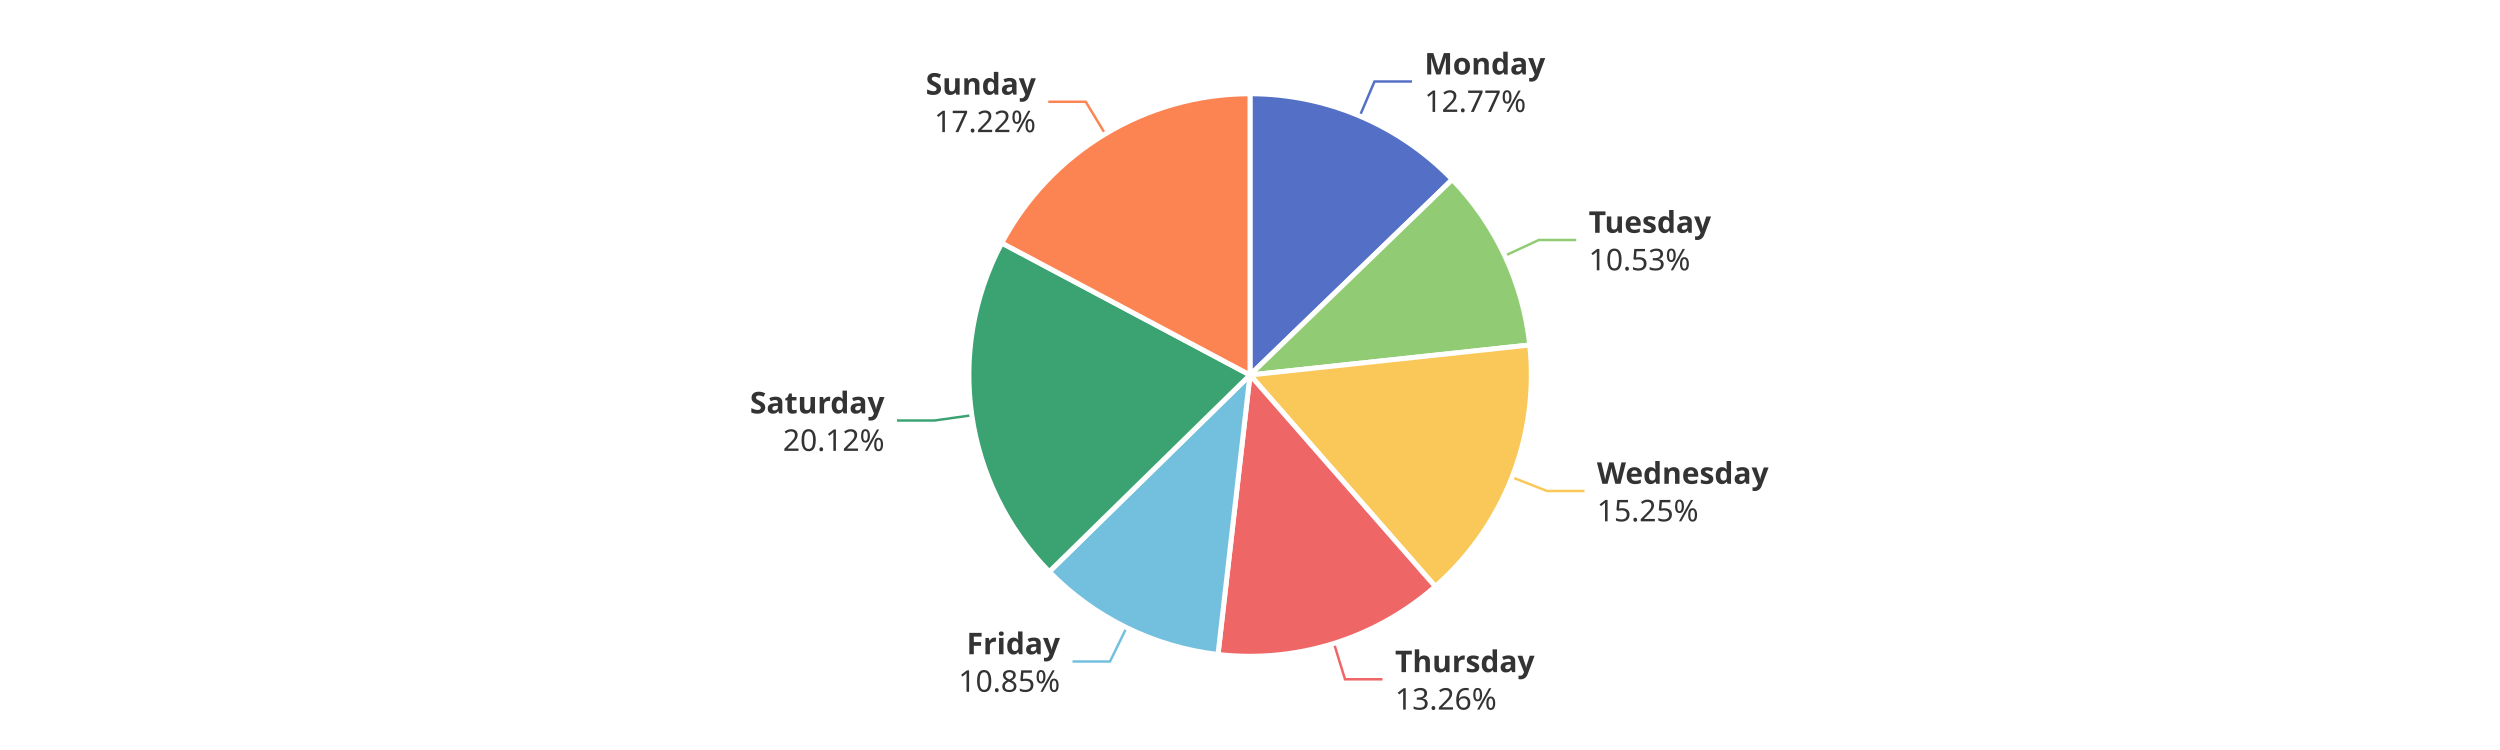
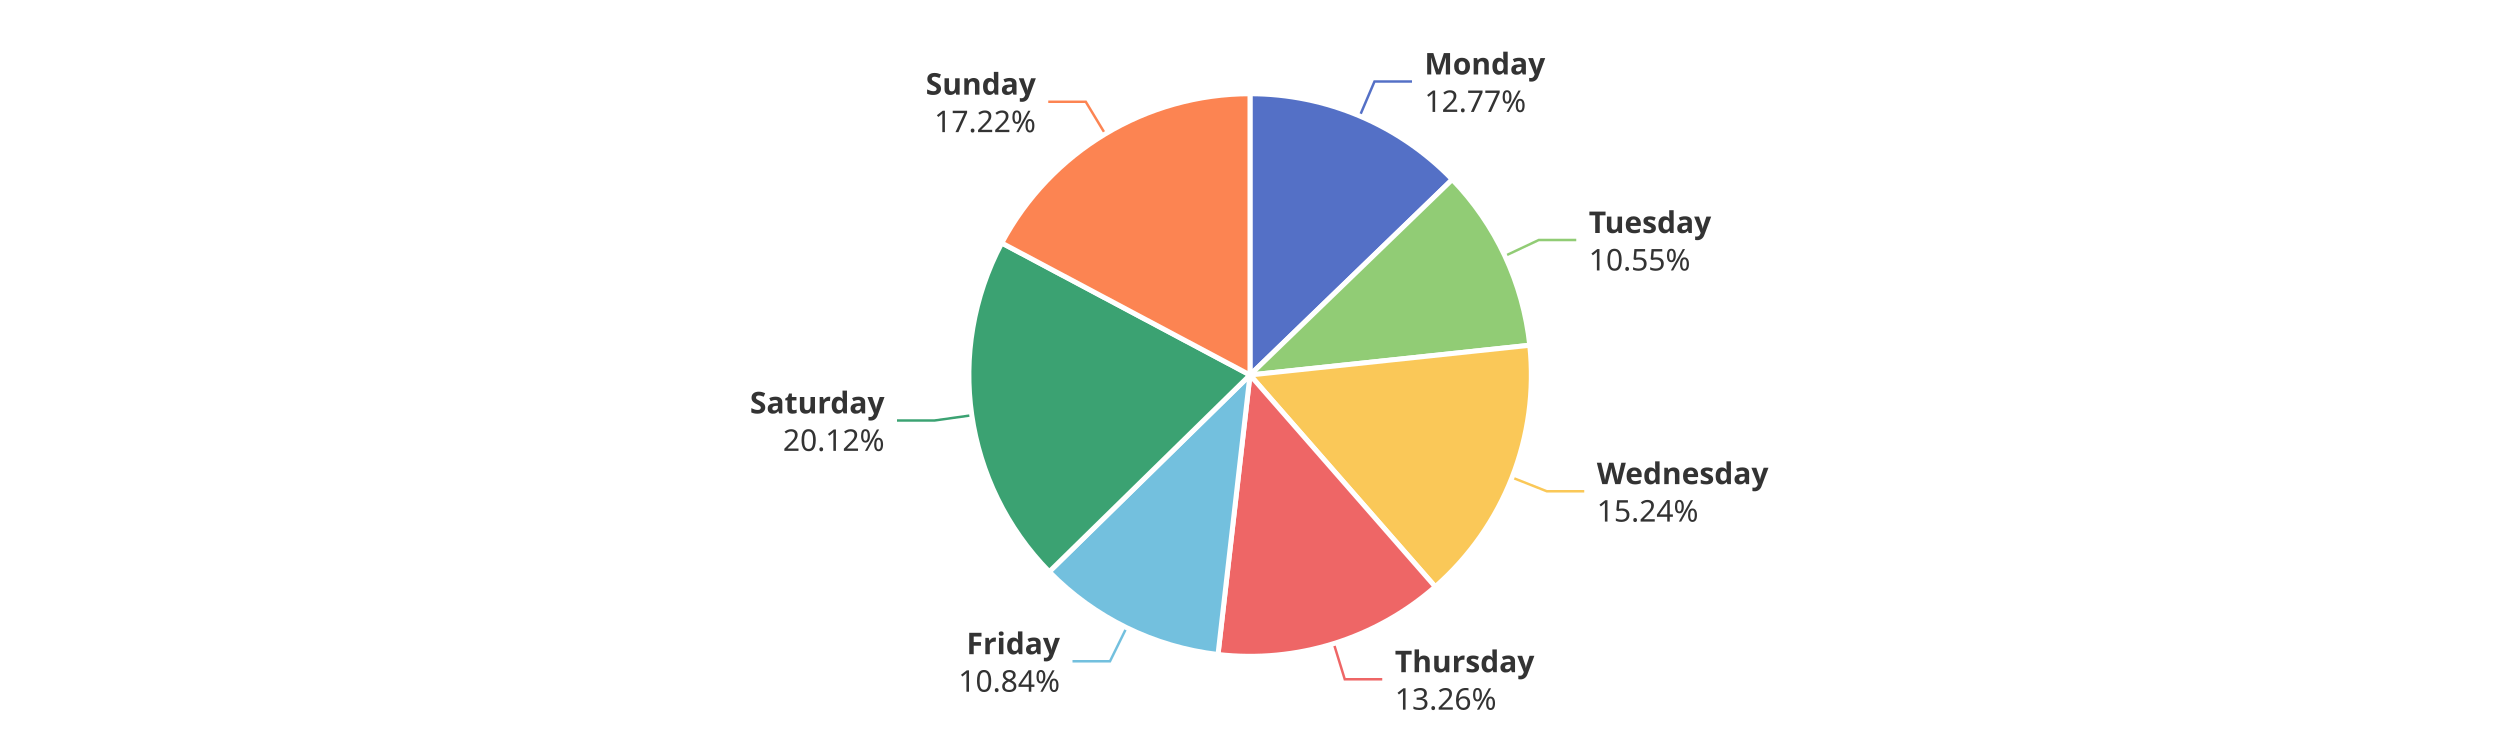
<svg xmlns="http://www.w3.org/2000/svg" width="1000" height="300" version="1.1" baseProfile="full" viewBox="0 0 1000 300">
  <rect width="1000" height="300" x="0" y="0" id="0" fill="#ffffff" />
  <polyline points="543.9 46.4 549.8 32.6 564.8 32.6" fill="none" stroke="#5470c6" />
-   <polyline points="601.9 102.3 615.5 96 630.5 96" fill="none" stroke="#91cc75" />
-   <polyline points="604.8 190.9 618.8 196.4 633.8 196.4" fill="none" stroke="#fac858" />
-   <polyline points="533.6 257.4 538 271.7 553 271.7" fill="none" stroke="#ee6666" />
-   <polyline points="450.6 251.1 444 264.6 429 264.6" fill="none" stroke="#73c0de" />
+   <polyline points="601.9 102.4 615.5 96 630.5 96" fill="none" stroke="#91cc75" />
+   <polyline points="604.8 191 618.7 196.5 633.7 196.5" fill="none" stroke="#fac858" />
+   <polyline points="533.5 257.4 537.9 271.7 552.9 271.7" fill="none" stroke="#ee6666" />
+   <polyline points="450.6 251.1 444 264.5 429 264.5" fill="none" stroke="#73c0de" />
  <polyline points="388.7 166.1 373.8 168.2 358.8 168.2" fill="none" stroke="#3ba272" />
  <polyline points="442.1 53.6 434.3 40.7 419.3 40.7" fill="none" stroke="#fc8452" />
  <path d="M500 37.5A112.5 112.5 0 0 1 580.9 71.8L500 150Z" fill="#5470c6" stroke="#fff" stroke-width="2" stroke-linejoin="round" />
-   <path d="M580.9 71.8A112.5 112.5 0 0 1 611.9 138L500 150Z" fill="#91cc75" stroke="#fff" stroke-width="2" stroke-linejoin="round" />
-   <path d="M611.9 138A112.5 112.5 0 0 1 574.1 234.6L500 150Z" fill="#fac858" stroke="#fff" stroke-width="2" stroke-linejoin="round" />
-   <path d="M574.1 234.6A112.5 112.5 0 0 1 487.2 261.8L500 150Z" fill="#ee6666" stroke="#fff" stroke-width="2" stroke-linejoin="round" />
+   <path d="M580.9 71.8A112.5 112.5 0 0 1 611.9 138.1L500 150Z" fill="#91cc75" stroke="#fff" stroke-width="2" stroke-linejoin="round" />
+   <path d="M611.9 138.1A112.5 112.5 0 0 1 574.1 234.7L500 150Z" fill="#fac858" stroke="#fff" stroke-width="2" stroke-linejoin="round" />
+   <path d="M574.1 234.7A112.5 112.5 0 0 1 487.2 261.8L500 150Z" fill="#ee6666" stroke="#fff" stroke-width="2" stroke-linejoin="round" />
  <path d="M487.2 261.8A112.5 112.5 0 0 1 419.7 228.7L500 150Z" fill="#73c0de" stroke="#fff" stroke-width="2" stroke-linejoin="round" />
  <path d="M419.7 228.7A112.5 112.5 0 0 1 400.7 97.2L500 150Z" fill="#3ba272" stroke="#fff" stroke-width="2" stroke-linejoin="round" />
  <path d="M400.7 97.2A112.5 112.5 0 0 1 500 37.5L500 150Z" fill="#fc8452" stroke="#fff" stroke-width="2" stroke-linejoin="round" />
  <path d="M0 -15l42.8 0l0 30l-42.8 0Z" transform="translate(569.7895 32.6235)" fill="none" />
  <text dominant-baseline="central" text-anchor="start" style="font-size:12px;font-family:sans-serif;font-weight:bold;" y="-7.5" transform="translate(569.7895 32.6235)" fill="#333" stroke="rgb(255,255,255)" stroke-width="2" paint-order="stroke" stroke-miterlimit="2">Monday</text>
  <text dominant-baseline="central" text-anchor="start" style="font-size:12px;font-family:sans-serif;" y="7.5" transform="translate(569.7895 32.6235)" fill="#333" stroke="rgb(255,255,255)" stroke-width="2" paint-order="stroke" stroke-miterlimit="2">12.77%</text>
-   <path d="M0 -15l46.2 0l0 30l-46.2 0Z" transform="translate(635.4846 95.967)" fill="none" />
-   <text dominant-baseline="central" text-anchor="start" style="font-size:12px;font-family:sans-serif;font-weight:bold;" y="-7.5" transform="translate(635.4846 95.967)" fill="#333" stroke="rgb(255,255,255)" stroke-width="2" paint-order="stroke" stroke-miterlimit="2">Tuesday</text>
-   <text dominant-baseline="central" text-anchor="start" style="font-size:12px;font-family:sans-serif;" y="7.5" transform="translate(635.4846 95.967)" fill="#333" stroke="rgb(255,255,255)" stroke-width="2" paint-order="stroke" stroke-miterlimit="2">10.53%</text>
-   <path d="M0 -15l63.6 0l0 30l-63.6 0Z" transform="translate(638.7664 196.3767)" fill="none" />
-   <text dominant-baseline="central" text-anchor="start" style="font-size:12px;font-family:sans-serif;font-weight:bold;" y="-7.5" transform="translate(638.7664 196.3767)" fill="#333" stroke="rgb(255,255,255)" stroke-width="2" paint-order="stroke" stroke-miterlimit="2">Wednesday</text>
-   <text dominant-baseline="central" text-anchor="start" style="font-size:12px;font-family:sans-serif;" y="7.5" transform="translate(638.7664 196.3767)" fill="#333" stroke="rgb(255,255,255)" stroke-width="2" paint-order="stroke" stroke-miterlimit="2">15.25%</text>
-   <path d="M0 -15l50.2 0l0 30l-50.2 0Z" transform="translate(558.0258 271.6975)" fill="none" />
-   <text dominant-baseline="central" text-anchor="start" style="font-size:12px;font-family:sans-serif;font-weight:bold;" y="-7.5" transform="translate(558.0258 271.6975)" fill="#333" stroke="rgb(255,255,255)" stroke-width="2" paint-order="stroke" stroke-miterlimit="2">Thursday</text>
-   <text dominant-baseline="central" text-anchor="start" style="font-size:12px;font-family:sans-serif;" y="7.5" transform="translate(558.0258 271.6975)" fill="#333" stroke="rgb(255,255,255)" stroke-width="2" paint-order="stroke" stroke-miterlimit="2">13.26%</text>
-   <path d="M-40.9 -15l40.9 0l0 30l-40.9 0Z" transform="translate(424.0157 264.5513)" fill="none" />
-   <text dominant-baseline="central" text-anchor="end" style="font-size:12px;font-family:sans-serif;font-weight:bold;" y="-7.5" transform="translate(424.0157 264.5513)" fill="#333" stroke="rgb(255,255,255)" stroke-width="2" paint-order="stroke" stroke-miterlimit="2">Friday</text>
-   <text dominant-baseline="central" text-anchor="end" style="font-size:12px;font-family:sans-serif;" y="7.5" transform="translate(424.0157 264.5513)" fill="#333" stroke="rgb(255,255,255)" stroke-width="2" paint-order="stroke" stroke-miterlimit="2">10.85%</text>
+   <path d="M0 -15l46.2 0l0 30l-46.2 0Z" transform="translate(635.5185 96.0395)" fill="none" />
+   <text dominant-baseline="central" text-anchor="start" style="font-size:12px;font-family:sans-serif;font-weight:bold;" y="-7.5" transform="translate(635.5185 96.0395)" fill="#333" stroke="rgb(255,255,255)" stroke-width="2" paint-order="stroke" stroke-miterlimit="2">Tuesday</text>
+   <text dominant-baseline="central" text-anchor="start" style="font-size:12px;font-family:sans-serif;" y="7.5" transform="translate(635.5185 96.0395)" fill="#333" stroke="rgb(255,255,255)" stroke-width="2" paint-order="stroke" stroke-miterlimit="2">10.55%</text>
+   <path d="M0 -15l63.6 0l0 30l-63.6 0Z" transform="translate(638.7226 196.4886)" fill="none" />
+   <text dominant-baseline="central" text-anchor="start" style="font-size:12px;font-family:sans-serif;font-weight:bold;" y="-7.5" transform="translate(638.7226 196.4886)" fill="#333" stroke="rgb(255,255,255)" stroke-width="2" paint-order="stroke" stroke-miterlimit="2">Wednesday</text>
+   <text dominant-baseline="central" text-anchor="start" style="font-size:12px;font-family:sans-serif;" y="7.5" transform="translate(638.7226 196.4886)" fill="#333" stroke="rgb(255,255,255)" stroke-width="2" paint-order="stroke" stroke-miterlimit="2">15.24%</text>
+   <path d="M0 -15l50.2 0l0 30l-50.2 0Z" transform="translate(557.9493 271.7214)" fill="none" />
+   <text dominant-baseline="central" text-anchor="start" style="font-size:12px;font-family:sans-serif;font-weight:bold;" y="-7.5" transform="translate(557.9493 271.7214)" fill="#333" stroke="rgb(255,255,255)" stroke-width="2" paint-order="stroke" stroke-miterlimit="2">Thursday</text>
+   <text dominant-baseline="central" text-anchor="start" style="font-size:12px;font-family:sans-serif;" y="7.5" transform="translate(557.9493 271.7214)" fill="#333" stroke="rgb(255,255,255)" stroke-width="2" paint-order="stroke" stroke-miterlimit="2">13.26%</text>
+   <path d="M-40.9 -15l40.9 0l0 30l-40.9 0Z" transform="translate(423.9797 264.5337)" fill="none" />
+   <text dominant-baseline="central" text-anchor="end" style="font-size:12px;font-family:sans-serif;font-weight:bold;" y="-7.5" transform="translate(423.9797 264.5337)" fill="#333" stroke="rgb(255,255,255)" stroke-width="2" paint-order="stroke" stroke-miterlimit="2">Friday</text>
+   <text dominant-baseline="central" text-anchor="end" style="font-size:12px;font-family:sans-serif;" y="7.5" transform="translate(423.9797 264.5337)" fill="#333" stroke="rgb(255,255,255)" stroke-width="2" paint-order="stroke" stroke-miterlimit="2">10.84%</text>
  <path d="M-48.2 -15l48.2 0l0 30l-48.2 0Z" transform="translate(353.8061 168.2028)" fill="none" />
  <text dominant-baseline="central" text-anchor="end" style="font-size:12px;font-family:sans-serif;font-weight:bold;" y="-7.5" transform="translate(353.8061 168.2028)" fill="#333" stroke="rgb(255,255,255)" stroke-width="2" paint-order="stroke" stroke-miterlimit="2">Saturday</text>
  <text dominant-baseline="central" text-anchor="end" style="font-size:12px;font-family:sans-serif;" y="7.5" transform="translate(353.8061 168.2028)" fill="#333" stroke="rgb(255,255,255)" stroke-width="2" paint-order="stroke" stroke-miterlimit="2">20.12%</text>
  <path d="M-40.9 -15l40.9 0l0 30l-40.9 0Z" transform="translate(414.3403 40.7066)" fill="none" />
  <text dominant-baseline="central" text-anchor="end" style="font-size:12px;font-family:sans-serif;font-weight:bold;" y="-7.5" transform="translate(414.3403 40.7066)" fill="#333" stroke="rgb(255,255,255)" stroke-width="2" paint-order="stroke" stroke-miterlimit="2">Sunday</text>
  <text dominant-baseline="central" text-anchor="end" style="font-size:12px;font-family:sans-serif;" y="7.5" transform="translate(414.3403 40.7066)" fill="#333" stroke="rgb(255,255,255)" stroke-width="2" paint-order="stroke" stroke-miterlimit="2">17.22%</text>
</svg>
